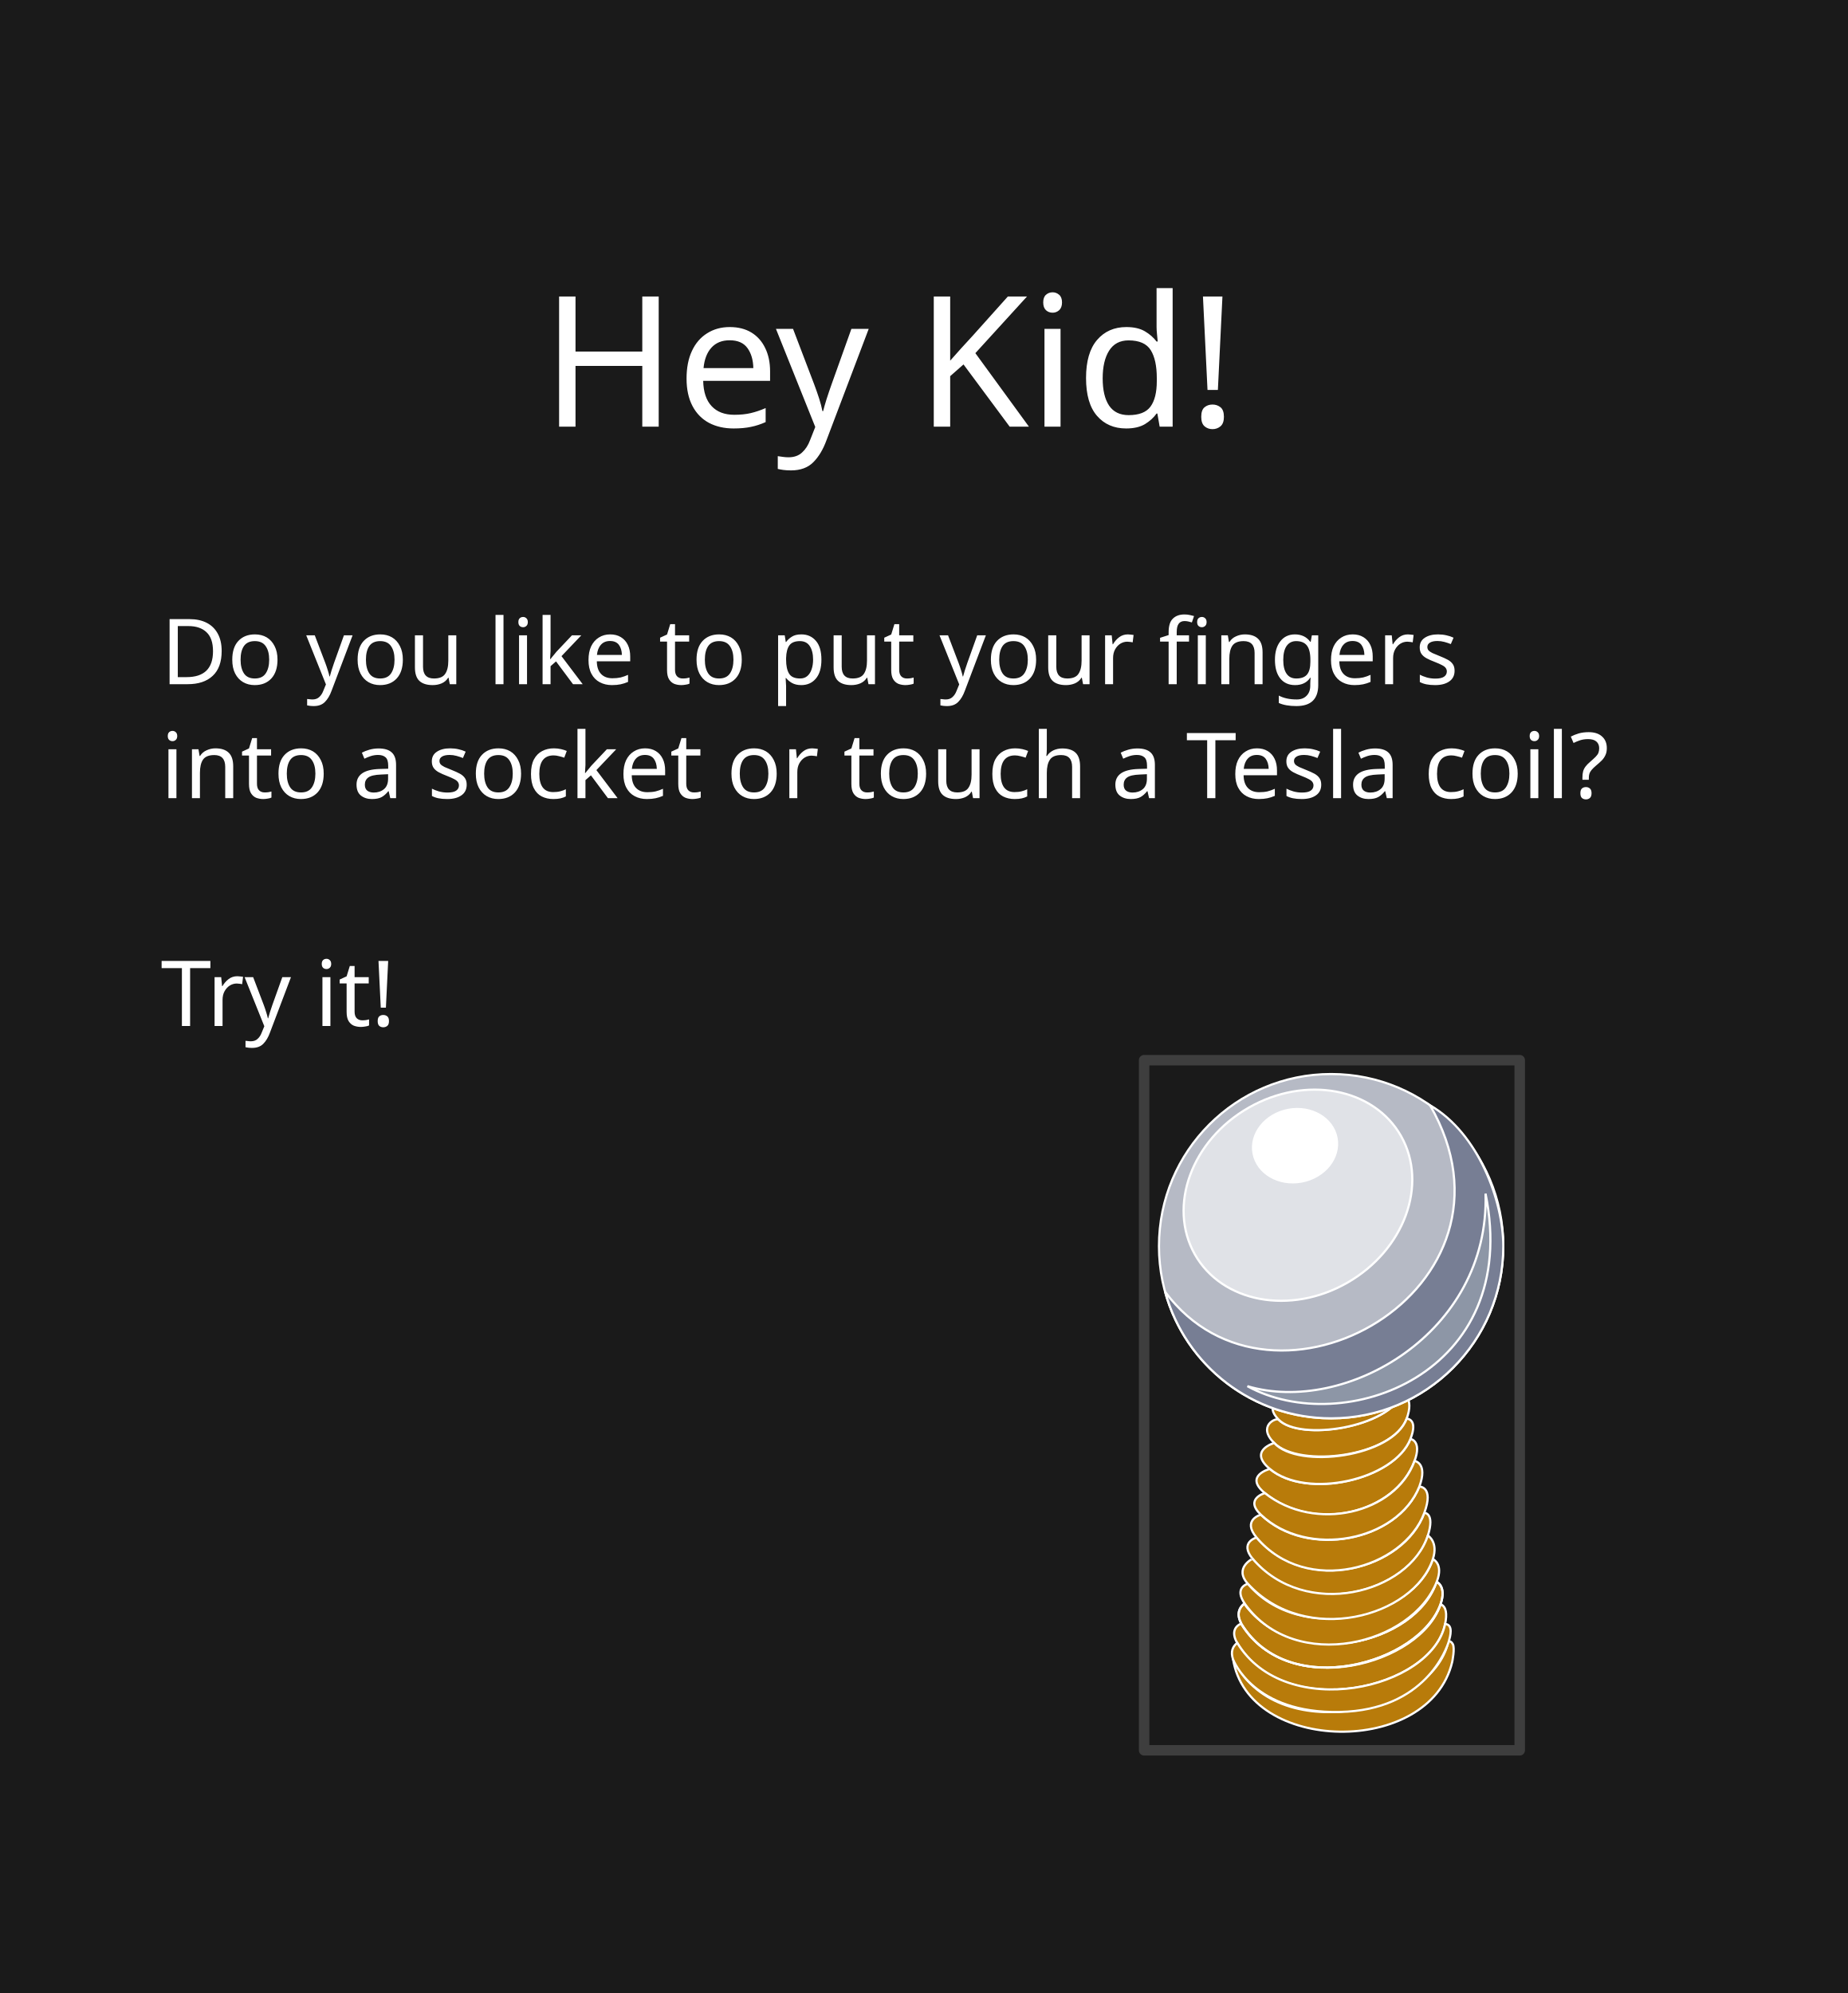
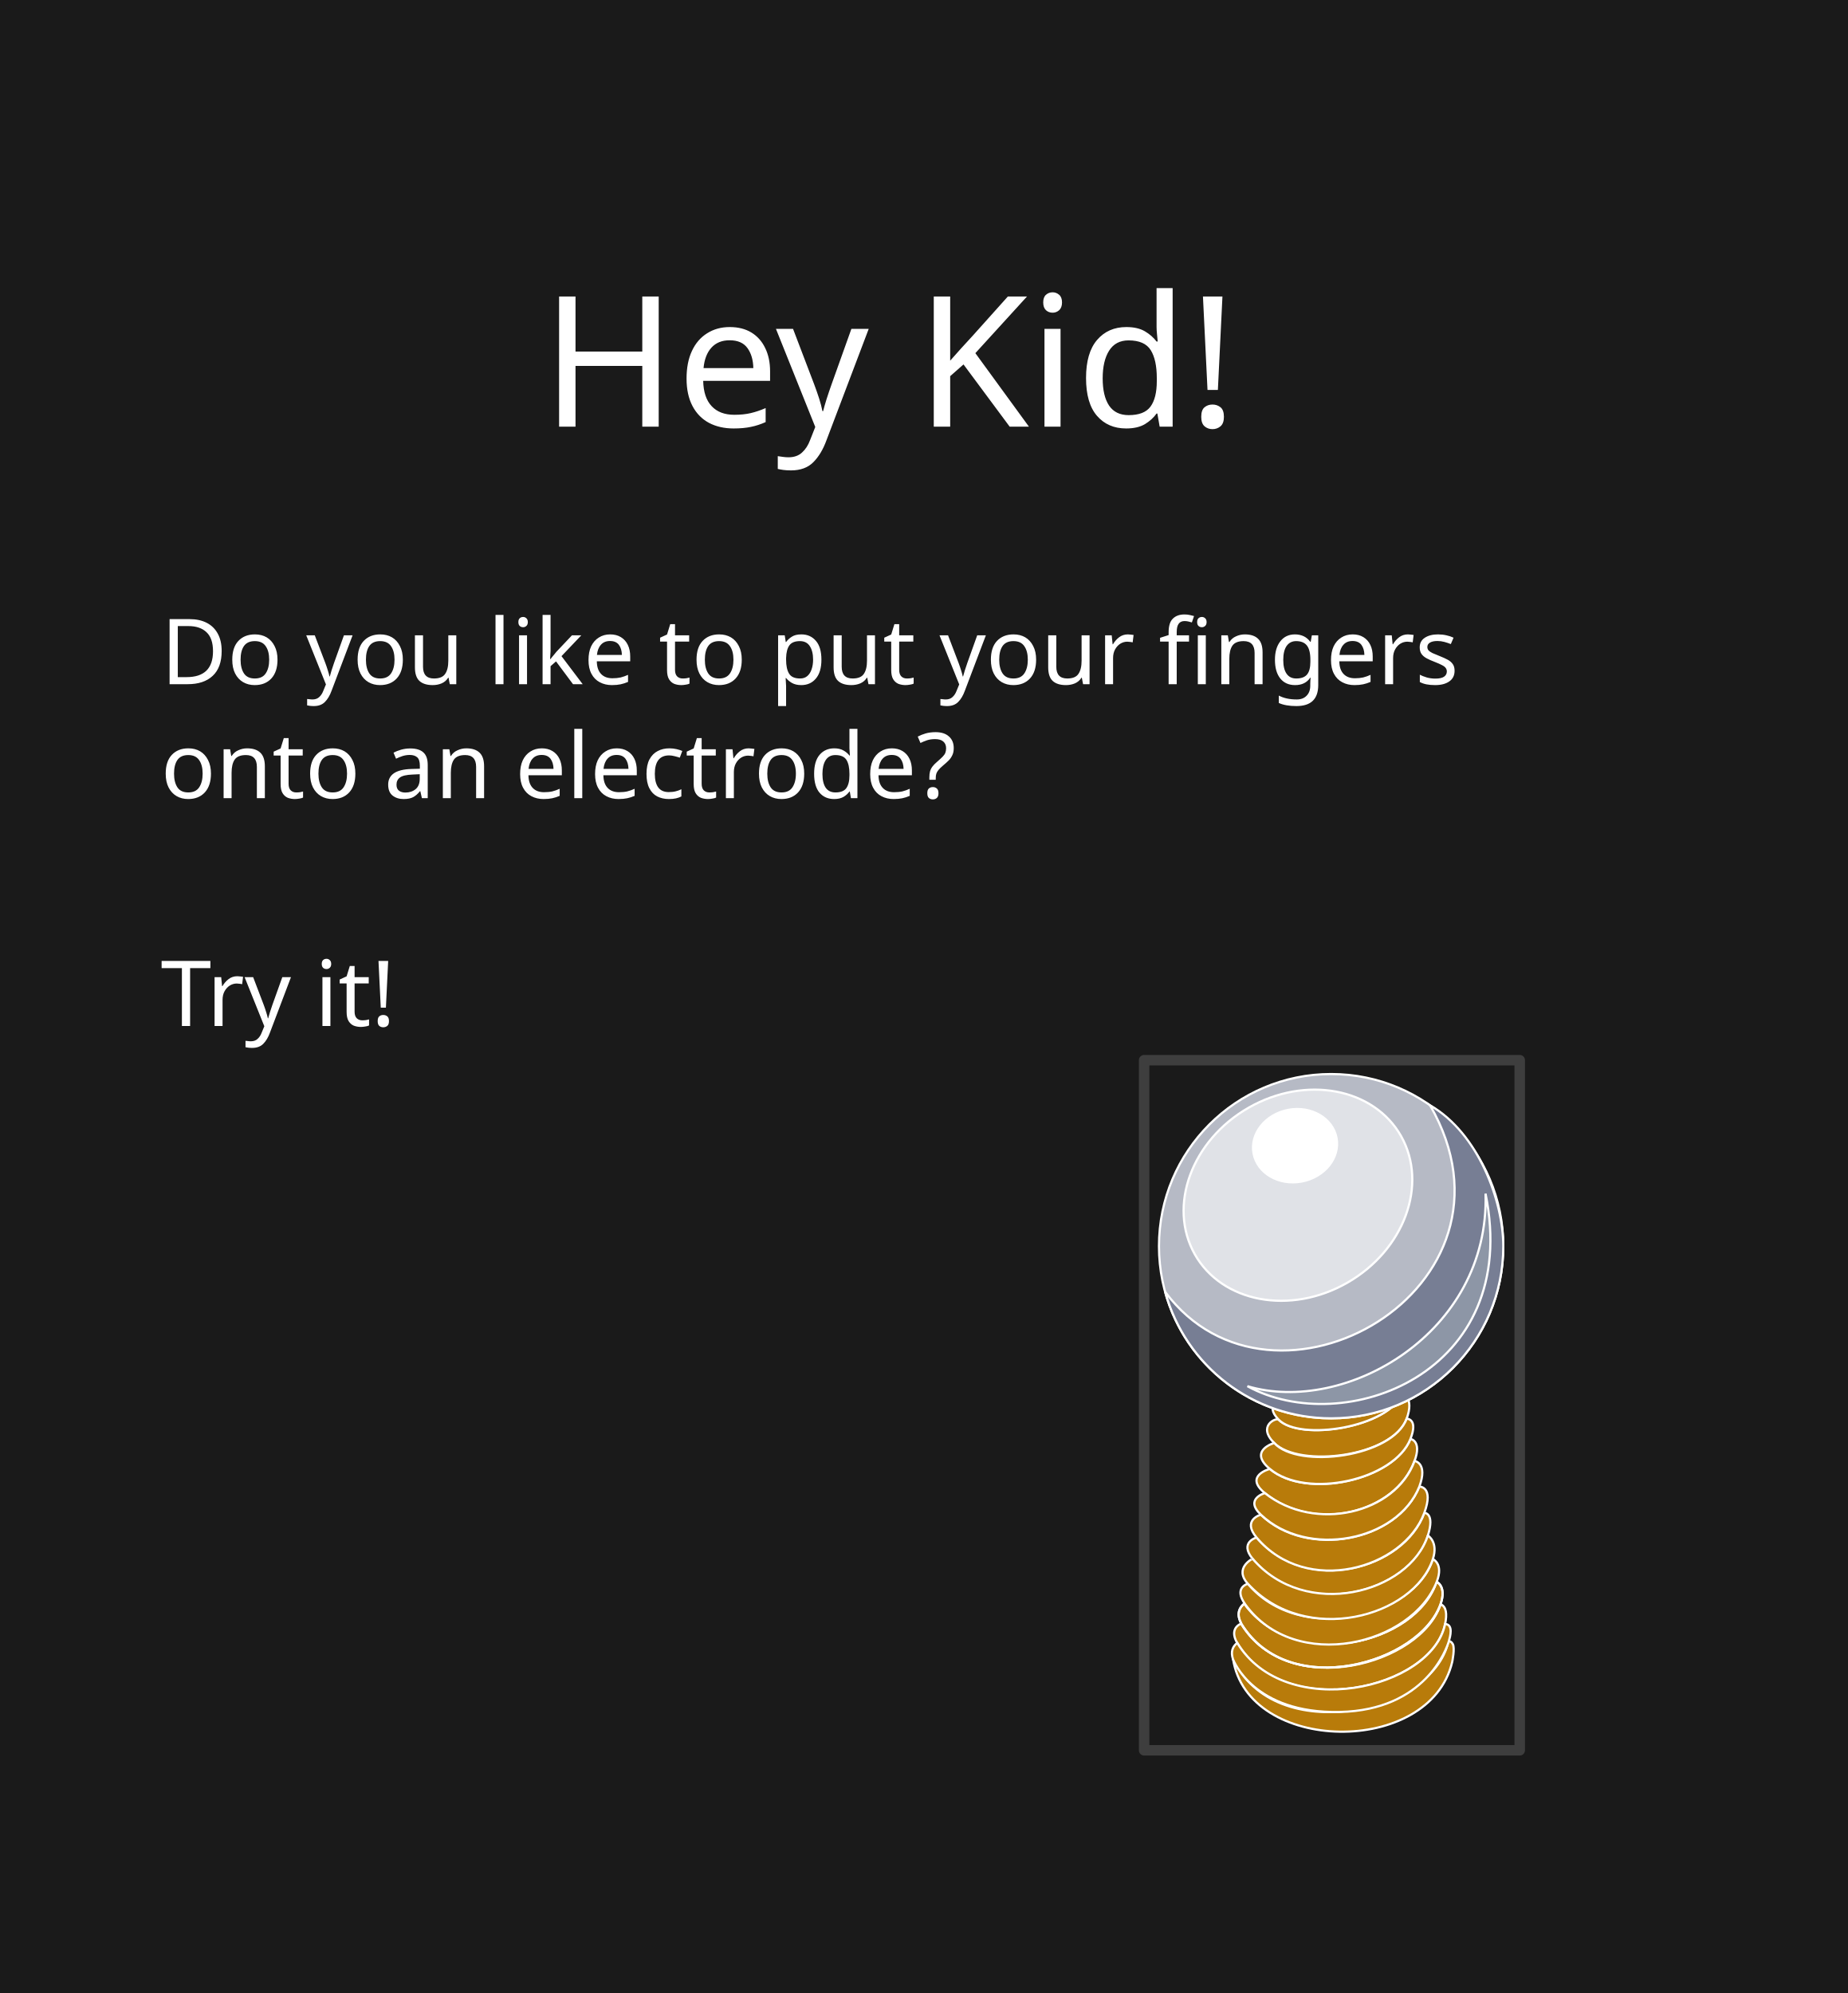
<svg xmlns="http://www.w3.org/2000/svg" width="253.385" height="273.296" viewBox="0 0 253.385 273.296" id="svg2" version="1.1">
  <defs id="defs4">
    <pattern y="0" x="0" height="6" width="6" patternUnits="userSpaceOnUse" id="EMFhbasepattern" />
  </defs>
  <g id="background">
    <rect style="color:#000000;clip-rule:nonzero;display:inline;overflow:visible;visibility:visible;opacity:1;isolation:auto;mix-blend-mode:normal;color-interpolation:sRGB;color-interpolation-filters:linearRGB;solid-color:#000000;solid-opacity:1;fill:#1a1a1a;fill-opacity:1;fill-rule:nonzero;stroke:none;stroke-width:1.459px;stroke-linecap:butt;stroke-linejoin:miter;stroke-miterlimit:4;stroke-dasharray:none;stroke-dashoffset:0;stroke-opacity:1;color-rendering:auto;image-rendering:auto;shape-rendering:auto;text-rendering:auto;enable-background:accumulate" id="rect4145" width="253.764" height="273.719" x="-0.009" y="-0.078" />
  </g>
  <g id="powerlines" powerlines="" transform="translate(0,2)" />
  <g transform="translate(114.5869,48.403)" id="generators">
    <text xml:space="preserve" style="font-style:normal;font-weight:normal;font-size:12.5px;line-height:125%;font-family:sans-serif;letter-spacing:0px;word-spacing:0px;fill:#000000;fill-opacity:1;stroke:none;stroke-width:1px;stroke-linecap:butt;stroke-linejoin:miter;stroke-opacity:1;" x="119.886" y="11.736" id="text3413">
      <tspan id="tspan3415" x="119.886" y="11.736" />
      <tspan x="119.886" y="42.986" id="tspan3417" />
      <tspan x="119.886" y="74.236" id="tspan3419" />
    </text>
  </g>
  <g transform="translate(-85.73159,24.27616)" id="switches" style="display:inline" />
  <g id="decorations" style="display:inline">
    <text transform="translate(114.5869,48.403)" xml:space="preserve" style="font-style:normal;font-weight:normal;font-size:25px;line-height:125%;font-family:sans-serif;letter-spacing:0px;word-spacing:0px;display:inline;fill:#000000;fill-opacity:1;stroke:none;stroke-width:1px;stroke-linecap:butt;stroke-linejoin:miter;stroke-opacity:1" x="-40.342" y="10.099" id="text3348">
      <tspan id="tspan3350" x="-40.342" y="10.099" style="fill:#ffffff">Hey Kid!</tspan>
    </text>
    <g id="g4222" transform="matrix(0.4539065,0,0,0.4539065,59.45837,84.75713)" style="display:inline;opacity:1;stroke:#ffffff;stroke-width:0.661;stroke-miterlimit:4;stroke-dasharray:none;stroke-opacity:1">
      <path style="fill:#b87b0a;fill-opacity:1;fill-rule:evenodd;stroke:#ffffff;stroke-width:0.661;stroke-linecap:butt;stroke-linejoin:miter;stroke-miterlimit:4;stroke-dasharray:none;stroke-opacity:1" d="m 241.495,314.36 c 12.636,27.178 60.536,16.32 65.002,-5.122 0,0 0.677,-0.508 1.376,0.699 0.72,1.228 -0.169,5.419 -0.169,5.419 -6.773,28.723 -61.891,27.792 -66.209,-0.995 z" id="path4160" />
      <path style="fill:#b87b0a;fill-opacity:1;fill-rule:evenodd;stroke:#ffffff;stroke-width:0.661;stroke-linecap:butt;stroke-linejoin:miter;stroke-miterlimit:4;stroke-dasharray:none;stroke-opacity:1" d="m 305.566,303.904 c 0.614,-3.027 0.402,-5.271 -1.397,-6.011 -5.609,18.055 -45.762,29.464 -60.24,5.884 -2.159,0.953 -2.815,3.048 -1.164,5.842 14.351,24.172 58.801,13.928 62.801,-5.715 z" id="path4162" />
      <path style="fill:#b87b0a;fill-opacity:1;fill-rule:evenodd;stroke:#ffffff;stroke-width:0.661;stroke-miterlimit:4;stroke-dasharray:none;stroke-opacity:1" d="m 243.993,303.819 c 14.414,23.537 53.996,11.938 60.219,-5.99 1.863,-5.397 -1.249,-6.71 -1.249,-6.71 -6.117,18.88 -42.608,27.622 -58.06,6.646 0,0 -3.133,1.968 -0.931,5.948 z" id="path4164" />
      <path style="fill:none;stroke:#ffffff;stroke-width:0.661;stroke-linecap:butt;stroke-linejoin:miter;stroke-miterlimit:4;stroke-dasharray:none;stroke-opacity:1" d="m 243.993,303.819 c 14.414,23.537 53.996,11.938 60.219,-5.99 1.863,-5.397 -1.249,-6.71 -1.249,-6.71 -6.117,18.88 -42.608,27.622 -58.06,6.646 0,0 -3.133,1.968 -0.931,5.948" id="path4166-9" />
      <path style="fill:#b87b0a;fill-opacity:1;fill-rule:evenodd;stroke:#ffffff;stroke-width:0.661;stroke-linecap:butt;stroke-linejoin:miter;stroke-miterlimit:4;stroke-dasharray:none;stroke-opacity:1" d="m 253.92,249.21 c 7.684,7.662 35.771,4.212 40.026,-7.345 2.392,-6.519 -1.291,-7.705 -1.291,-7.705 -4.043,10.372 -30.903,14.605 -37.401,7.98 -0.72,-0.635 -6.54,1.863 -1.333,7.07 z" id="path4168" />
      <path style="fill:#b87b0a;fill-opacity:1;fill-rule:evenodd;stroke:#ffffff;stroke-width:0.661;stroke-linecap:butt;stroke-linejoin:miter;stroke-miterlimit:4;stroke-dasharray:none;stroke-opacity:1" d="m 245.983,291.733 c 15.727,18.796 50.419,10.012 55.88,-7.451 0,0 3.281,1.376 1.206,6.752 -7.408,19.177 -42.693,27.876 -57.869,6.943 -3.704,-5.122 0.783,-6.244 0.783,-6.244 z" id="path4170" />
      <path style="fill:#b87b0a;fill-opacity:1;fill-rule:evenodd;stroke:#ffffff;stroke-width:0.661;stroke-linecap:butt;stroke-linejoin:miter;stroke-miterlimit:4;stroke-dasharray:none;stroke-opacity:1" d="m 247.358,284.134 c 15.473,18.965 47.519,10.562 53.001,-6.964 2.18,-6.921 -1.079,-6.858 -1.079,-6.858 -6.138,17.018 -35.369,25.167 -50.673,7.45 0,0 -5.27,1.418 -1.249,6.371 z" id="path4172" />
      <path style="fill:#b87b0a;fill-opacity:1;fill-rule:evenodd;stroke:#ffffff;stroke-width:0.661;stroke-linecap:butt;stroke-linejoin:miter;stroke-miterlimit:4;stroke-dasharray:none;stroke-opacity:1" d="m 251.105,264.344 c 14.986,12.171 39.37,6.138 45.233,-9.716 2.265,-6.16 -1.249,-6.646 -1.249,-6.646 -4.847,12.319 -31.305,18.479 -42.481,9.059 0,0 -7.937,2.074 -1.503,7.303 z" id="path4174" />
      <path style="fill:#b87b0a;fill-opacity:1;fill-rule:evenodd;stroke:#ffffff;stroke-width:0.661;stroke-linecap:butt;stroke-linejoin:miter;stroke-miterlimit:4;stroke-dasharray:none;stroke-opacity:1" d="m 292.655,234.16 c -4.043,10.372 -30.924,14.626 -37.401,7.98 -4.657,-4.763 1.164,-6.308 1.164,-6.308 6.731,9.313 30.903,5.016 36.237,-1.672 z" id="path4176" />
      <path style="fill:#b87b0a;fill-opacity:1;fill-rule:evenodd;stroke:#ffffff;stroke-width:0.661;stroke-linecap:butt;stroke-linejoin:miter;stroke-miterlimit:4;stroke-dasharray:none;stroke-opacity:1" d="m 242.765,309.598 c 14.647,24.024 58.758,14.034 62.801,-5.715 2.582,0.169 1.503,3.873 1.143,5.165 -0.677,2.37 -7.154,20.849 -32.935,21.42 -26.099,0.572 -32.131,-15.621 -32.279,-15.896 -0.783,-2.328 -0.127,-3.873 1.27,-4.974 z" id="path4178" />
      <path style="fill:#b87b0a;fill-opacity:1;fill-rule:evenodd;stroke:#ffffff;stroke-width:0.661;stroke-linecap:butt;stroke-linejoin:miter;stroke-miterlimit:4;stroke-dasharray:none;stroke-opacity:1" d="m 301.862,284.283 c 1.736,-5.228 -1.503,-7.112 -1.503,-7.112 -5.736,17.441 -36.914,25.739 -52.98,6.985 0.021,0.042 -5.736,2.836 -1.397,7.578 17.42,19.071 50.101,10.033 55.88,-7.451 z" id="path4180" />
      <path style="fill:#b87b0a;fill-opacity:1;fill-rule:evenodd;stroke:#ffffff;stroke-width:0.661;stroke-linecap:butt;stroke-linejoin:miter;stroke-miterlimit:4;stroke-dasharray:none;stroke-opacity:1" d="m 248.607,277.763 c 15.092,17.907 44.365,9.504 50.673,-7.45 2.963,-8.001 -1.503,-7.938 -1.503,-7.938 -6.689,16.552 -33.866,21.971 -47.879,8.488 0,0 -5.8,1.566 -1.291,6.9 z" id="path4182" />
      <path style="fill:#b87b0a;fill-opacity:1;fill-rule:evenodd;stroke:#ffffff;stroke-width:0.661;stroke-linecap:butt;stroke-linejoin:miter;stroke-miterlimit:4;stroke-dasharray:none;stroke-opacity:1" d="m 251.105,264.344 c 15.113,12.001 39.476,6.181 45.233,-9.716 0,0 4.106,0.593 1.439,7.747 -6.689,16.552 -33.761,21.865 -47.879,8.488 -5.038,-4.763 1.206,-6.519 1.206,-6.519 z" id="path4184" />
      <path style="fill:#b87b0a;fill-opacity:1;fill-rule:evenodd;stroke:#ffffff;stroke-width:0.661;stroke-linecap:butt;stroke-linejoin:miter;stroke-miterlimit:4;stroke-dasharray:none;stroke-opacity:1" d="m 252.608,257.041 c 11.261,9.335 37.613,3.26 42.481,-9.059 2.434,-6.16 -1.143,-6.117 -1.143,-6.117 -4.233,11.557 -32.681,15.346 -40.026,7.345 0,0 -7.98,2.286 -1.312,7.832 z" id="path4186" />
      <path style="fill:#b6bac5;fill-opacity:1;fill-rule:nonzero;stroke:#ffffff;stroke-width:0.661;stroke-linecap:butt;stroke-linejoin:miter;stroke-miterlimit:4;stroke-dasharray:none;stroke-opacity:1" d="m 323.134,189.753 c 0,28.723 -23.283,52.006 -52.006,52.006 -28.723,0 -52.006,-23.283 -52.006,-52.006 0,-28.723 23.283,-52.006 52.006,-52.006 28.723,0 52.006,23.283 52.006,52.006 z" id="path4188" />
      <path style="fill:#e0e2e7;fill-opacity:1;fill-rule:nonzero;stroke:#ffffff;stroke-width:0.661;stroke-linecap:butt;stroke-linejoin:miter;stroke-miterlimit:4;stroke-dasharray:none;stroke-opacity:1" d="m 275.997,200.802 c -17.209,9.842 -37.825,5.99 -46.058,-8.615 -8.213,-14.605 -0.931,-34.438 16.277,-44.28 17.208,-9.842 37.824,-5.99 46.058,8.615 8.213,14.605 0.931,34.438 -16.277,44.28 z" id="path4190" />
      <path style="fill:#ffffff;fill-opacity:1;fill-rule:nonzero;stroke:#ffffff;stroke-width:0.661;stroke-linecap:butt;stroke-linejoin:miter;stroke-miterlimit:4;stroke-dasharray:none;stroke-opacity:1" d="m 262.239,170.216 c -6.9,1.291 -13.42,-2.498 -14.541,-8.488 -1.122,-5.969 3.598,-11.874 10.52,-13.166 6.9,-1.291 13.42,2.519 14.541,8.488 1.122,5.99 -3.598,11.874 -10.52,13.166 z" id="path4192" />
      <path style="fill:#777e94;fill-opacity:1;fill-rule:evenodd;stroke:#ffffff;stroke-width:0.661;stroke-linecap:butt;stroke-linejoin:miter;stroke-miterlimit:4;stroke-dasharray:none;stroke-opacity:1" d="m 301.037,147.208 c 31.834,55.372 -47.434,100.245 -80.052,56.345 6.202,22.564 26.733,38.206 50.144,38.206 28.723,0 52.006,-23.283 52.006,-52.006 0,-13.504 -7.472,-34.099 -22.098,-42.545 z" id="path4194" />
      <path style="fill:#8d96a6;fill-opacity:1;fill-rule:evenodd;stroke:#ffffff;stroke-width:0.661;stroke-linecap:butt;stroke-linejoin:miter;stroke-miterlimit:4;stroke-dasharray:none;stroke-opacity:1" d="m 317.779,173.878 c 1.27,42.206 -42.439,66.971 -71.945,58.166 28.935,15.938 83.015,-3.556 71.945,-58.166 z" id="path4196" />
    </g>
    <text transform="translate(114.5869,48.403)" xml:space="preserve" style="font-style:normal;font-weight:normal;font-size:12.5px;line-height:125%;font-family:sans-serif;letter-spacing:0px;word-spacing:0px;fill:#000000;fill-opacity:1;stroke:none;stroke-width:1px;stroke-linecap:butt;stroke-linejoin:miter;stroke-opacity:1" x="-92.55" y="45.418" id="text3407">
      <tspan x="-92.55" y="45.418" style="font-size:12.5px;fill:#ffffff" id="tspan3421">Do you like to put your fingers </tspan>
-       <tspan x="-92.55" y="61.043" style="font-size:12.5px;fill:#ffffff" id="tspan3425">into a socket or touch a Tesla coil?</tspan>
+       <tspan x="-92.55" y="61.043" style="font-size:12.5px;fill:#ffffff" id="tspan3425">onto an electrode?</tspan>
      <tspan x="-92.55" y="76.668" style="font-size:12.5px;fill:#ffffff" id="tspan3354" />
      <tspan x="-92.55" y="92.293" style="font-size:12.5px;fill:#ffffff" id="tspan3356">Try it! </tspan>
    </text>
  </g>
  <g transform="translate(-15.38192,2.380042)" id="sockets" style="display:inline;opacity:1">
    <rect style="opacity:1;fill:#000000;fill-opacity:0;stroke:#ffffff;stroke-width:1.438;stroke-linejoin:round;stroke-miterlimit:4;stroke-dasharray:none;stroke-dashoffset:0;stroke-opacity:0.16" id="rect4149" width="51.5" height="94.637" x="172.267" y="143" />
  </g>
</svg>
